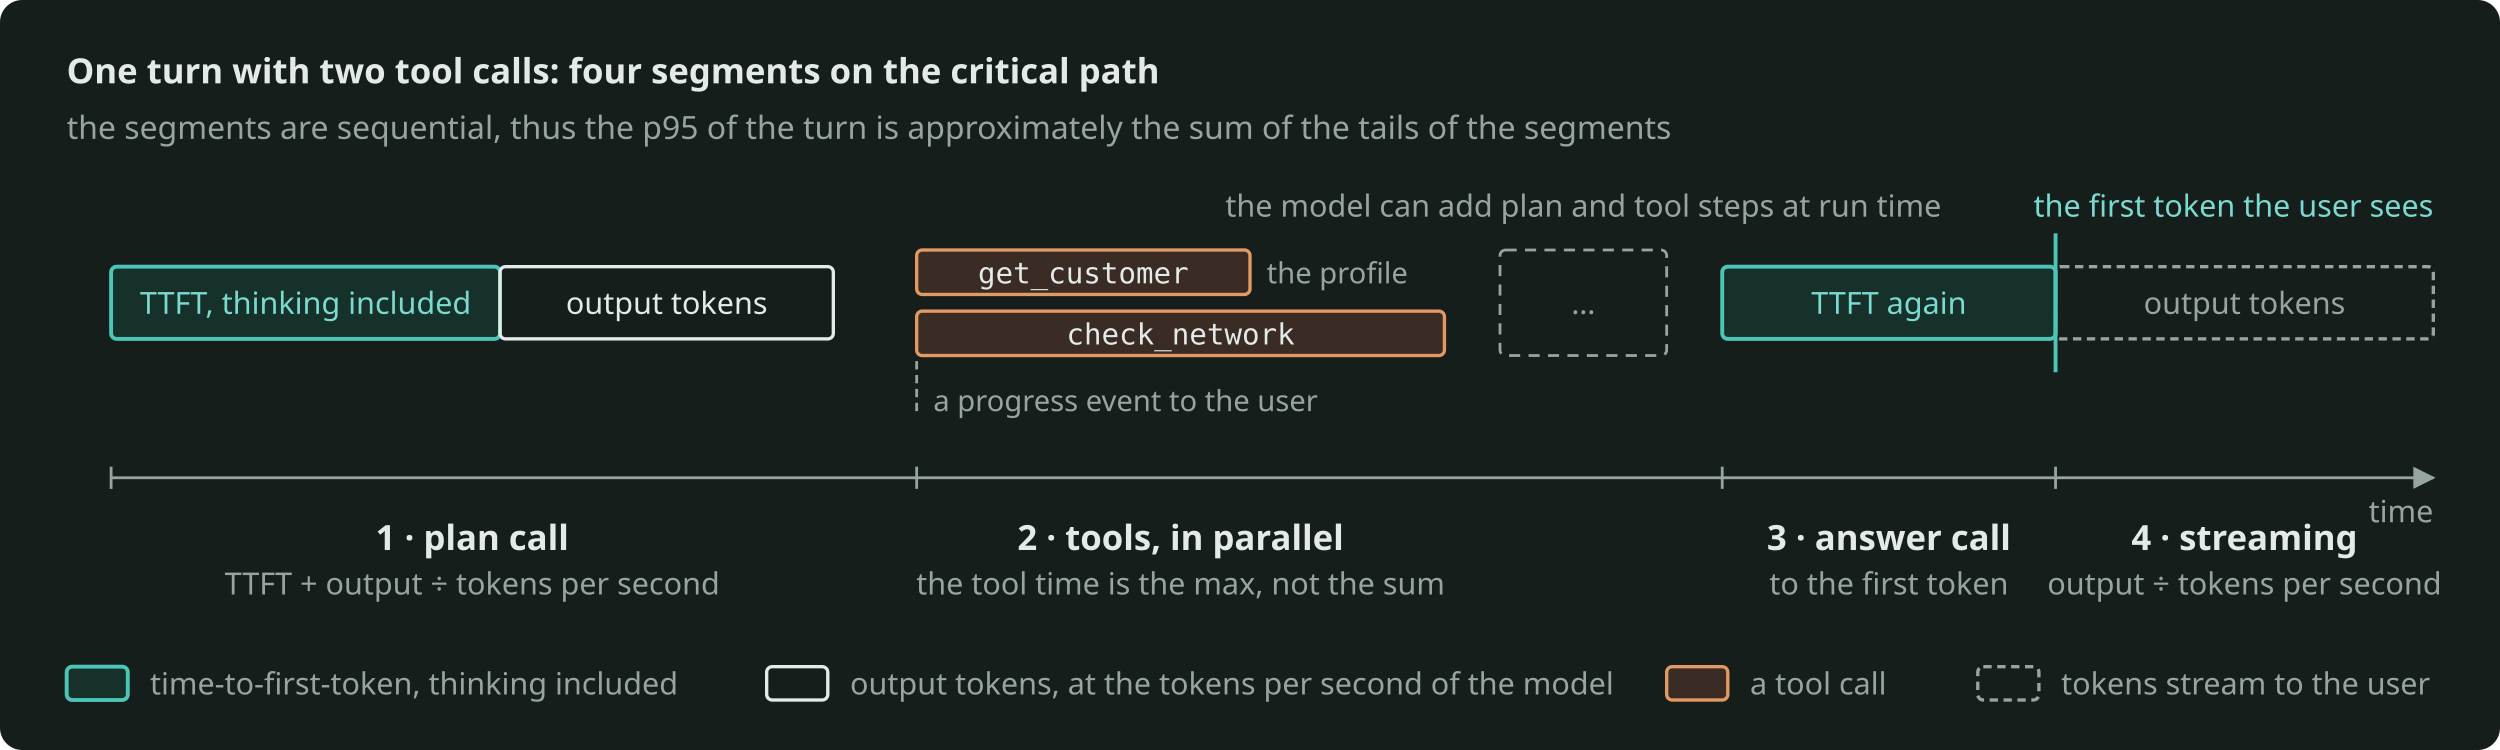
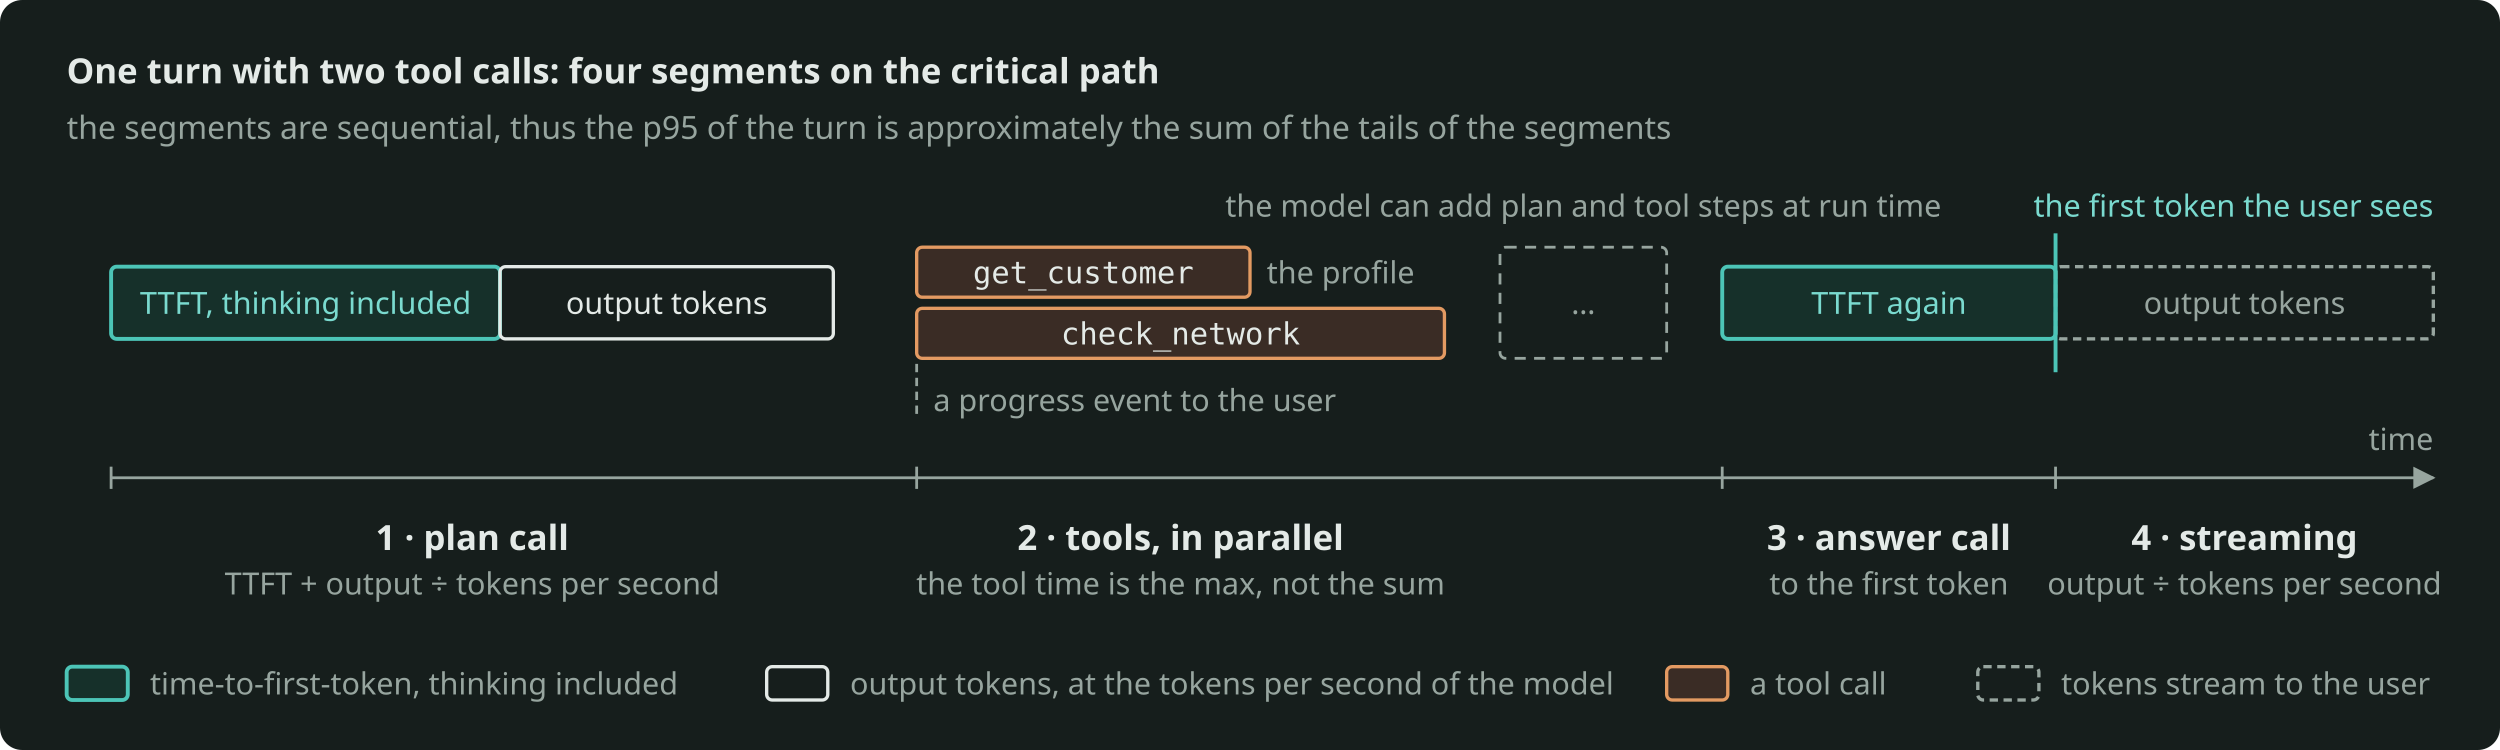
- <svg xmlns="http://www.w3.org/2000/svg" width="900" height="270" viewBox="0 0 900 270" role="img" aria-label="One turn with two tool calls on a time axis: the plan call, the two tool calls in parallel, the answer call and the streaming of the answer are four sequential segments on the critical path, and the user sees the first token of the answer only after the plan and the tools." style="color: #E4EAE7">
+ <svg xmlns="http://www.w3.org/2000/svg" width="900" height="270" viewBox="0 0 900 270" role="img" aria-label="One turn with two tool calls on a time axis: the plan call, the two tool calls in parallel, the answer call and the streaming of the answer are four sequential segments on the critical path, and the user sees the first token only after the plan call, the tools and the time-to-first-token of the answer call." style="color: #E4EAE7">
  <rect x="0" y="0" width="900" height="270" rx="8" fill="#161E1C" />
  <defs>
    <marker id="arr" viewBox="0 0 10 10" refX="9" refY="5" markerWidth="8" markerHeight="8" orient="auto-start-reverse">
      <path d="M0 0 L10 5 L0 10 z" fill="#97A59F" />
    </marker>
  </defs>
  <g font-family="Bricolage Grotesque, system-ui, sans-serif" font-size="12.5" fill="currentColor">
    <text x="24" y="30" font-weight="600">One turn with two tool calls: four segments on the critical path</text>
    <text x="24" y="50" font-size="11.5" fill="#97A59F">the segments are sequential, thus the p95 of the turn is approximately the sum of the tails of the segments</text>
    <text x="570" y="78" text-anchor="middle" font-size="11" fill="#97A59F">the model can add plan and tool steps at run time</text>
    <text x="876" y="78" text-anchor="end" font-size="11" fill="#7ADACF">the first token the user sees</text>
    <rect x="40" y="96" width="140" height="26" rx="2" fill="#16302A" stroke="#4CC5B7" stroke-width="1.4" />
    <text x="110" y="113" text-anchor="middle" font-size="11" fill="#7ADACF">TTFT, thinking included</text>
    <rect x="180" y="96" width="120" height="26" rx="2" fill="none" stroke="currentColor" stroke-width="1.2" />
    <text x="240" y="113" text-anchor="middle" font-size="11">output tokens</text>
-     <rect x="330" y="90" width="120" height="16" rx="2" fill="#3A2C25" stroke="#E39A62" stroke-width="1.2" />
-     <text x="390" y="102" text-anchor="middle" font-family="JetBrains Mono, monospace" font-size="10.5">get_customer</text>
-     <text x="456" y="102" font-size="10.5" fill="#97A59F">the profile</text>
-     <rect x="330" y="112" width="190" height="16" rx="2" fill="#3A2C25" stroke="#E39A62" stroke-width="1.2" />
-     <text x="425" y="124" text-anchor="middle" font-family="JetBrains Mono, monospace" font-size="10.5">check_network</text>
-     <path d="M330 130 L330 150" stroke="#97A59F" stroke-width="1" stroke-dasharray="3 2" />
-     <text x="336" y="148" font-size="10.5" fill="#97A59F">a progress event to the user</text>
-     <rect x="540" y="90" width="60" height="38" rx="2" fill="none" stroke="#97A59F" stroke-width="1" stroke-dasharray="4 3" />
+     <rect x="330" y="89" width="120" height="18" rx="2" fill="#3A2C25" stroke="#E39A62" stroke-width="1.2" />
+     <text x="390" y="102" text-anchor="middle" font-family="JetBrains Mono, monospace" font-size="11">get_customer</text>
+     <text x="456" y="102" font-size="11" fill="#97A59F">the profile</text>
+     <rect x="330" y="111" width="190" height="18" rx="2" fill="#3A2C25" stroke="#E39A62" stroke-width="1.2" />
+     <text x="425" y="124" text-anchor="middle" font-family="JetBrains Mono, monospace" font-size="11">check_network</text>
+     <path d="M330 131 L330 150" stroke="#97A59F" stroke-width="1" stroke-dasharray="3 2" />
+     <text x="336" y="148" font-size="11" fill="#97A59F">a progress event to the user</text>
+     <rect x="540" y="89" width="60" height="40" rx="2" fill="none" stroke="#97A59F" stroke-width="1" stroke-dasharray="4 3" />
    <text x="570" y="113" text-anchor="middle" font-size="11" fill="#97A59F">…</text>
    <rect x="620" y="96" width="120" height="26" rx="2" fill="#16302A" stroke="#4CC5B7" stroke-width="1.4" />
    <text x="680" y="113" text-anchor="middle" font-size="11" fill="#7ADACF">TTFT again</text>
    <rect x="740" y="96" width="136" height="26" rx="2" fill="none" stroke="#97A59F" stroke-width="1.2" stroke-dasharray="3 2" />
    <text x="808" y="113" text-anchor="middle" font-size="11" fill="#97A59F">output tokens</text>
    <path d="M740 84 L740 134" stroke="#4CC5B7" stroke-width="1.4" />
    <path d="M40 172 L876 172" stroke="#97A59F" stroke-width="1" marker-end="url(#arr)" />
-     <text x="876" y="188" text-anchor="end" font-size="11" fill="#97A59F">time</text>
+     <text x="876" y="162" text-anchor="end" font-size="11" fill="#97A59F">time</text>
    <g stroke="#97A59F" stroke-width="1">
      <path d="M40 168 L40 176" />
      <path d="M330 168 L330 176" />
      <path d="M620 168 L620 176" />
      <path d="M740 168 L740 176" />
    </g>
    <g text-anchor="middle">
      <text x="170" y="198" font-weight="600">1 · plan call</text>
      <text x="170" y="214" font-size="11" fill="#97A59F">TTFT + output ÷ tokens per second</text>
      <text x="425" y="198" font-weight="600">2 · tools, in parallel</text>
      <text x="425" y="214" font-size="11" fill="#97A59F">the tool time is the max, not the sum</text>
      <text x="680" y="198" font-weight="600">3 · answer call</text>
      <text x="680" y="214" font-size="11" fill="#97A59F">to the first token</text>
      <text x="808" y="198" font-weight="600">4 · streaming</text>
      <text x="808" y="214" font-size="11" fill="#97A59F">output ÷ tokens per second</text>
    </g>
    <rect x="24" y="240" width="22" height="12" rx="2" fill="#16302A" stroke="#4CC5B7" stroke-width="1.4" />
    <text x="54" y="250" font-size="11" fill="#97A59F">time-to-first-token, thinking included</text>
    <rect x="276" y="240" width="22" height="12" rx="2" fill="none" stroke="currentColor" stroke-width="1.2" />
    <text x="306" y="250" font-size="11" fill="#97A59F">output tokens, at the tokens per second of the model</text>
    <rect x="600" y="240" width="22" height="12" rx="2" fill="#3A2C25" stroke="#E39A62" stroke-width="1.2" />
    <text x="630" y="250" font-size="11" fill="#97A59F">a tool call</text>
    <rect x="712" y="240" width="22" height="12" rx="2" fill="none" stroke="#97A59F" stroke-width="1.2" stroke-dasharray="3 2" />
    <text x="742" y="250" font-size="11" fill="#97A59F">tokens stream to the user</text>
  </g>
</svg>
